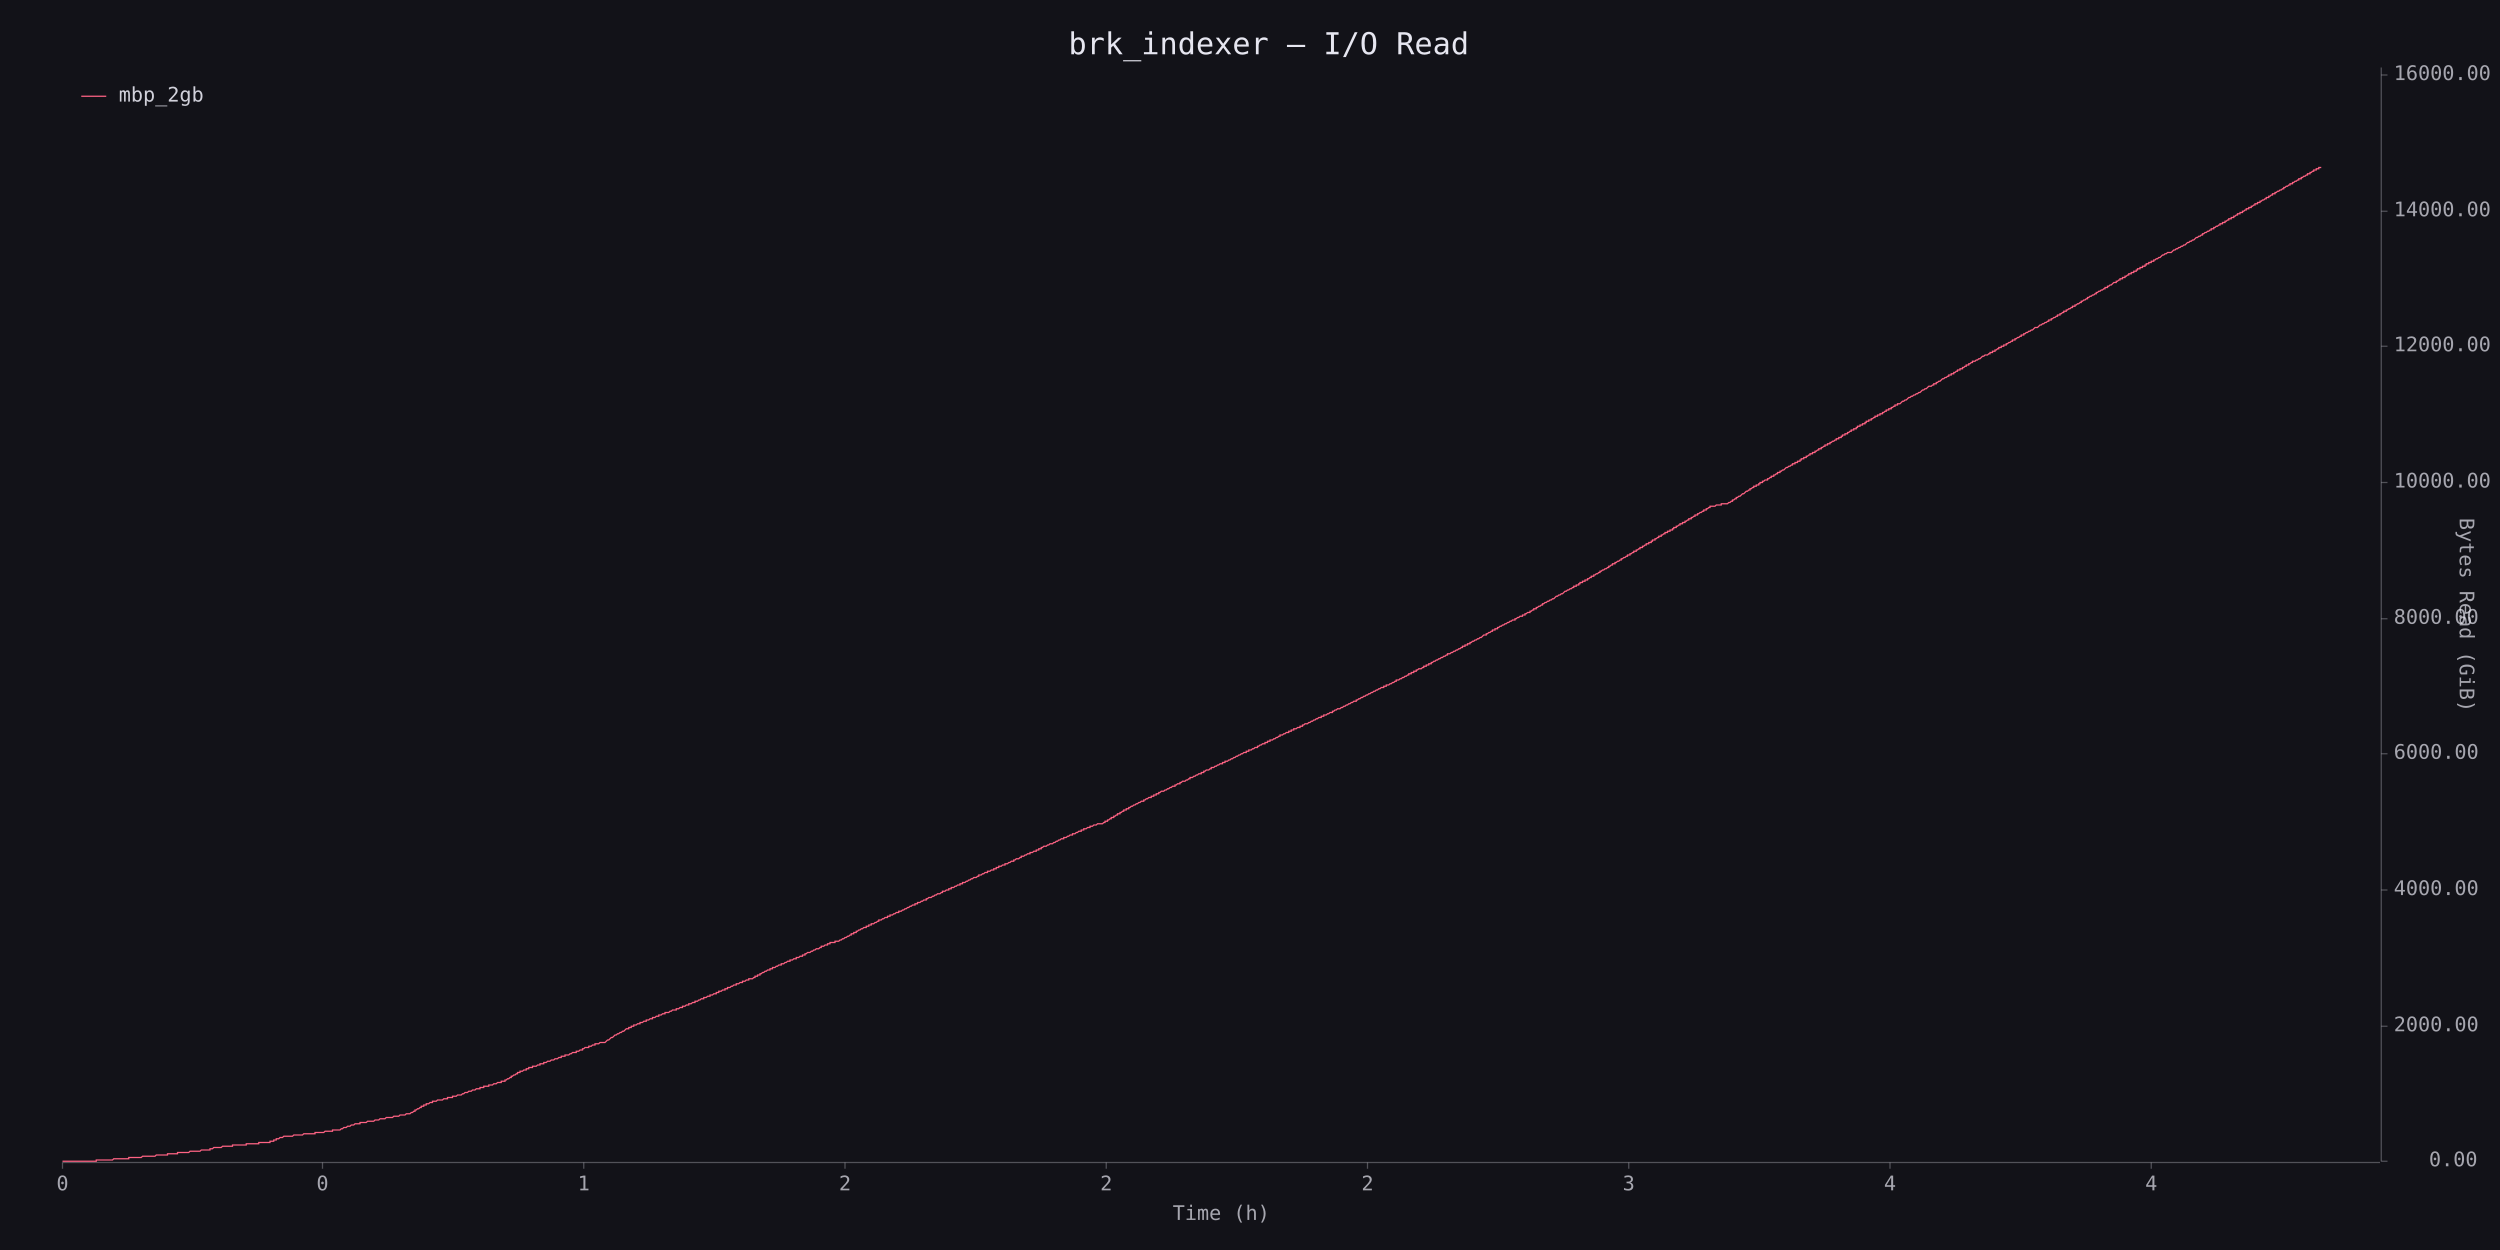
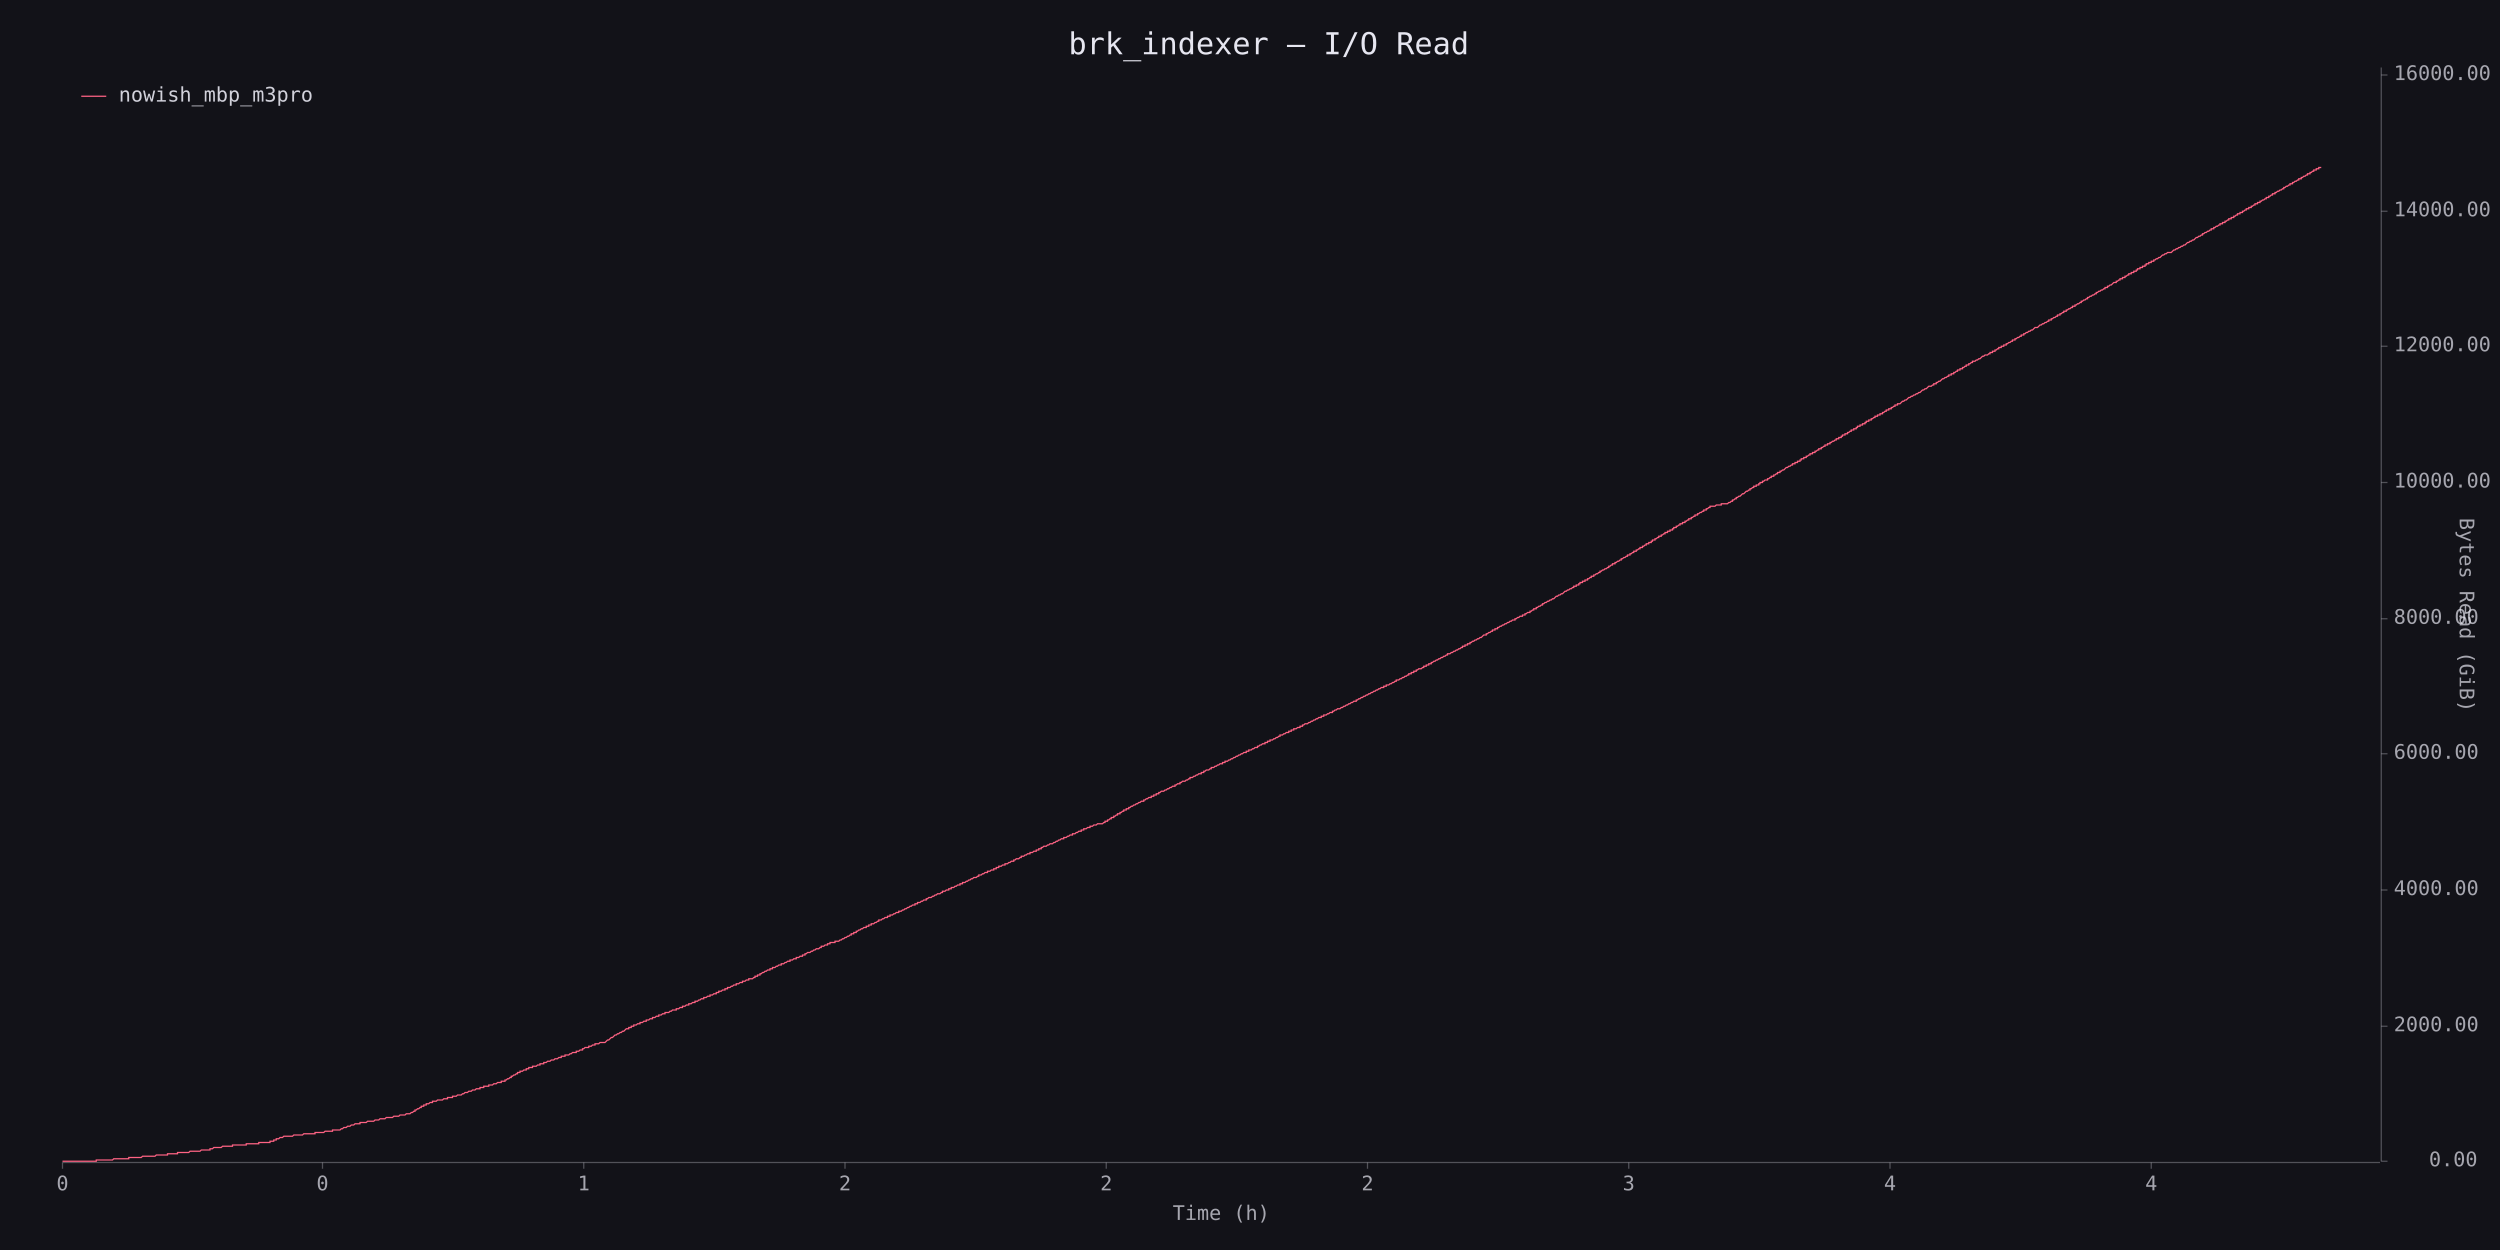
<svg xmlns="http://www.w3.org/2000/svg" width="2000" height="1000" viewBox="0 0 2000 1000">
  <rect x="0" y="0" width="2000" height="1000" opacity="1" fill="#121218" stroke="none" />
  <text x="1015" y="25" dy="0.76em" text-anchor="middle" font-family="monospace" font-size="24.194" opacity="1" fill="#E6E6F0">
brk_indexer — I/O Read
</text>
  <text x="977" y="980" dy="-0.5ex" text-anchor="middle" font-family="monospace" font-size="16.129" opacity="0.7" fill="#E6E6F0">
Time (h)
</text>
  <text x="1980" y="492" dy="0.76em" text-anchor="middle" font-family="monospace" font-size="16.129" opacity="0.7" fill="#E6E6F0" transform="rotate(90, 1980, 492)">
Bytes Read (GiB)
</text>
  <polyline fill="none" opacity="0.3" stroke="#E6E6F0" stroke-width="1" points="50,930 1904,930 " />
  <text x="50" y="940" dy="0.76em" text-anchor="middle" font-family="monospace" font-size="16.129" opacity="0.7" fill="#E6E6F0">
0
</text>
  <polyline fill="none" opacity="0.3" stroke="#E6E6F0" stroke-width="1" points="50,930 50,935 " />
  <text x="258" y="940" dy="0.76em" text-anchor="middle" font-family="monospace" font-size="16.129" opacity="0.7" fill="#E6E6F0">
0
</text>
  <polyline fill="none" opacity="0.3" stroke="#E6E6F0" stroke-width="1" points="258,930 258,935 " />
  <text x="467" y="940" dy="0.76em" text-anchor="middle" font-family="monospace" font-size="16.129" opacity="0.7" fill="#E6E6F0">
1
</text>
  <polyline fill="none" opacity="0.3" stroke="#E6E6F0" stroke-width="1" points="467,930 467,935 " />
  <text x="676" y="940" dy="0.76em" text-anchor="middle" font-family="monospace" font-size="16.129" opacity="0.7" fill="#E6E6F0">
2
</text>
  <polyline fill="none" opacity="0.3" stroke="#E6E6F0" stroke-width="1" points="676,930 676,935 " />
  <text x="885" y="940" dy="0.76em" text-anchor="middle" font-family="monospace" font-size="16.129" opacity="0.7" fill="#E6E6F0">
2
</text>
  <polyline fill="none" opacity="0.3" stroke="#E6E6F0" stroke-width="1" points="885,930 885,935 " />
  <text x="1094" y="940" dy="0.76em" text-anchor="middle" font-family="monospace" font-size="16.129" opacity="0.7" fill="#E6E6F0">
2
</text>
  <polyline fill="none" opacity="0.3" stroke="#E6E6F0" stroke-width="1" points="1094,930 1094,935 " />
  <text x="1303" y="940" dy="0.76em" text-anchor="middle" font-family="monospace" font-size="16.129" opacity="0.7" fill="#E6E6F0">
3
</text>
  <polyline fill="none" opacity="0.3" stroke="#E6E6F0" stroke-width="1" points="1303,930 1303,935 " />
  <text x="1512" y="940" dy="0.76em" text-anchor="middle" font-family="monospace" font-size="16.129" opacity="0.7" fill="#E6E6F0">
4
</text>
  <polyline fill="none" opacity="0.3" stroke="#E6E6F0" stroke-width="1" points="1512,930 1512,935 " />
  <text x="1721" y="940" dy="0.76em" text-anchor="middle" font-family="monospace" font-size="16.129" opacity="0.7" fill="#E6E6F0">
4
</text>
  <polyline fill="none" opacity="0.3" stroke="#E6E6F0" stroke-width="1" points="1721,930 1721,935 " />
  <polyline fill="none" opacity="0.3" stroke="#E6E6F0" stroke-width="1" points="1905,54 1905,929 " />
  <text x="1982" y="929" dy="0.5ex" text-anchor="end" font-family="monospace" font-size="16.129" opacity="0.7" fill="#E6E6F0">
0.00
</text>
  <polyline fill="none" opacity="0.3" stroke="#E6E6F0" stroke-width="1" points="1905,929 1910,929 " />
  <text x="1915" y="821" dy="0.5ex" text-anchor="start" font-family="monospace" font-size="16.129" opacity="0.7" fill="#E6E6F0">
2000.00
</text>
  <polyline fill="none" opacity="0.3" stroke="#E6E6F0" stroke-width="1" points="1905,821 1910,821 " />
  <text x="1915" y="712" dy="0.5ex" text-anchor="start" font-family="monospace" font-size="16.129" opacity="0.7" fill="#E6E6F0">
4000.00
</text>
  <polyline fill="none" opacity="0.3" stroke="#E6E6F0" stroke-width="1" points="1905,712 1910,712 " />
  <text x="1915" y="603" dy="0.5ex" text-anchor="start" font-family="monospace" font-size="16.129" opacity="0.7" fill="#E6E6F0">
6000.00
</text>
  <polyline fill="none" opacity="0.3" stroke="#E6E6F0" stroke-width="1" points="1905,603 1910,603 " />
  <text x="1915" y="495" dy="0.5ex" text-anchor="start" font-family="monospace" font-size="16.129" opacity="0.7" fill="#E6E6F0">
8000.00
</text>
  <polyline fill="none" opacity="0.3" stroke="#E6E6F0" stroke-width="1" points="1905,495 1910,495 " />
  <text x="1915" y="386" dy="0.5ex" text-anchor="start" font-family="monospace" font-size="16.129" opacity="0.7" fill="#E6E6F0">
10000.00
</text>
  <polyline fill="none" opacity="0.3" stroke="#E6E6F0" stroke-width="1" points="1905,386 1910,386 " />
  <text x="1915" y="277" dy="0.5ex" text-anchor="start" font-family="monospace" font-size="16.129" opacity="0.7" fill="#E6E6F0">
12000.00
</text>
  <polyline fill="none" opacity="0.3" stroke="#E6E6F0" stroke-width="1" points="1905,277 1910,277 " />
  <text x="1915" y="169" dy="0.5ex" text-anchor="start" font-family="monospace" font-size="16.129" opacity="0.7" fill="#E6E6F0">
14000.00
</text>
  <polyline fill="none" opacity="0.3" stroke="#E6E6F0" stroke-width="1" points="1905,169 1910,169 " />
  <text x="1915" y="60" dy="0.5ex" text-anchor="start" font-family="monospace" font-size="16.129" opacity="0.7" fill="#E6E6F0">
16000.00
</text>
  <polyline fill="none" opacity="0.3" stroke="#E6E6F0" stroke-width="1" points="1905,60 1910,60 " />
  <polyline fill="none" opacity="1" stroke="#FF6384" stroke-width="1" points="50,929 50,929 51,929 51,929 52,929 53,929 53,929 54,929 54,929 55,929 56,929 56,929 57,929 58,929 58,929 59,929 59,929 60,929 61,929 61,929 62,929 63,929 63,929 64,929 64,929 65,929 66,929 66,929 67,929 68,929 68,929 69,929 69,929 70,929 71,929 71,929 72,929 72,929 73,929 74,929 74,929 75,929 76,929 76,929 77,929 77,928 78,928 79,928 79,928 80,928 81,928 81,928 82,928 82,928 83,928 84,928 84,928 85,928 86,928 86,928 87,928 87,928 88,928 89,928 89,928 90,928 91,927 91,927 92,927 92,927 93,927 94,927 94,927 95,927 96,927 96,927 97,927 98,927 98,927 99,927 99,927 100,927 101,927 101,927 102,927 103,927 103,926 104,926 105,926 105,926 106,926 106,926 107,926 108,926 108,926 109,926 110,926 110,926 111,926 112,926 112,926 113,926 113,926 114,925 115,925 115,925 116,925 117,925 117,925 118,925 119,925 119,925 120,925 120,925 121,925 122,925 122,925 123,925 124,925 124,925 125,924 126,924 126,924 127,924 127,924 128,924 129,924 129,924 130,924 131,924 131,924 132,924 132,924 133,924 134,924 134,923 135,923 136,923 136,923 137,923 137,923 138,923 139,923 139,923 140,923 141,923 141,923 142,923 142,922 143,922 144,922 144,922 145,922 146,922 146,922 147,922 147,922 148,922 149,922 149,922 150,922 151,922 151,922 152,921 152,921 153,921 154,921 154,921 155,921 156,921 156,921 157,921 157,921 158,921 159,921 159,921 160,921 161,920 161,920 162,920 163,920 163,920 164,920 164,920 165,920 166,920 166,920 167,920 168,920 168,919 169,919 169,919 170,919 171,918 171,918 172,918 173,918 173,918 174,918 174,918 175,918 176,918 176,918 177,918 178,917 178,917 179,917 179,917 180,917 181,917 181,917 182,917 183,917 183,917 184,917 185,917 185,917 186,917 186,916 187,916 188,916 188,916 189,916 190,916 190,916 191,916 192,916 192,916 193,916 193,916 194,916 195,916 195,916 196,916 197,916 197,915 198,915 199,915 199,915 200,915 200,915 201,915 202,915 202,915 203,915 204,915 204,915 205,915 206,915 206,915 207,915 207,914 208,914 209,914 209,914 210,914 211,914 211,914 212,914 212,914 213,914 214,914 214,914 215,914 216,914 216,913 217,913 218,913 218,913 219,913 219,912 220,912 221,912 221,911 222,911 223,911 223,911 224,910 224,910 225,910 226,910 226,910 227,909 228,909 228,909 229,909 230,909 230,909 231,909 231,909 232,909 233,909 233,909 234,909 235,908 235,908 236,908 236,908 237,908 238,908 238,908 239,908 240,908 240,908 241,908 242,908 242,908 243,907 243,907 244,907 245,907 245,907 246,907 247,907 247,907 248,907 248,907 249,907 250,907 250,907 251,907 252,907 252,906 253,906 254,906 254,906 255,906 255,906 256,906 257,906 257,906 258,906 259,906 259,906 260,905 261,905 261,905 262,905 262,905 263,905 264,905 264,905 265,905 266,905 266,904 267,904 267,904 268,904 269,904 269,904 270,904 271,904 271,904 272,904 273,903 273,903 274,903 274,903 275,902 276,902 276,902 277,902 278,901 278,901 279,901 279,901 280,901 281,900 281,900 282,900 283,900 283,900 284,899 284,899 285,899 286,899 286,899 287,899 288,899 288,898 289,898 290,898 290,898 291,898 291,898 292,898 293,898 293,898 294,897 295,897 295,897 296,897 296,897 297,897 298,897 298,897 299,897 300,896 300,896 301,896 302,896 302,896 303,896 303,896 304,895 305,895 305,895 306,895 307,895 307,895 308,895 308,895 309,894 310,894 310,894 311,894 312,894 312,894 313,894 314,894 314,894 315,893 315,893 316,893 317,893 317,893 318,893 319,893 319,893 320,892 321,892 321,892 322,892 322,892 323,892 324,892 324,892 325,891 326,891 326,891 327,891 327,891 328,891 329,890 329,890 330,890 331,889 331,889 332,889 332,888 333,888 334,887 334,887 335,887 336,886 336,886 337,886 337,885 338,885 339,885 339,884 340,884 341,884 341,883 342,883 343,883 343,883 344,882 344,882 345,882 346,882 346,881 347,881 348,881 348,881 349,881 349,881 350,880 351,880 351,880 352,880 353,880 353,880 354,880 355,879 355,879 356,879 356,879 357,879 358,879 358,878 359,878 360,878 360,878 361,878 362,878 362,877 363,877 363,877 364,877 365,877 365,877 366,876 367,876 367,876 368,876 368,876 369,876 370,875 370,875 371,875 372,874 372,874 373,874 374,874 374,874 375,873 375,873 376,873 377,873 377,873 378,872 379,872 379,872 380,872 380,872 381,871 382,871 382,871 383,871 384,871 384,870 385,870 386,870 386,870 387,870 387,869 388,869 389,869 389,869 390,869 391,869 391,868 392,868 392,868 393,868 394,868 394,868 395,867 396,867 396,867 397,867 397,867 398,866 399,866 399,866 400,866 401,866 401,865 402,865 403,865 403,865 404,865 404,864 405,864 406,863 406,863 407,863 408,862 408,862 409,862 409,861 410,861 411,860 411,860 412,860 413,859 413,859 414,859 414,858 415,858 416,858 416,857 417,857 418,857 418,857 419,856 420,856 420,856 421,856 421,855 422,855 423,855 423,854 424,854 425,854 425,854 426,854 426,853 427,853 428,853 428,853 429,853 430,852 430,852 431,852 432,852 432,851 433,851 433,851 434,851 435,851 435,850 436,850 437,850 437,850 438,849 438,849 439,849 440,849 440,849 441,848 442,848 442,848 443,848 444,847 444,847 445,847 445,847 446,847 447,846 447,846 448,846 449,846 449,845 450,845 450,845 451,845 452,845 452,844 453,844 454,844 454,844 455,844 456,843 456,843 457,843 457,843 458,842 459,842 459,842 460,842 461,842 461,841 462,841 462,841 463,841 464,840 464,840 465,840 466,840 466,839 467,839 467,839 468,838 469,838 469,838 470,838 471,838 471,837 472,837 473,837 473,837 474,836 474,836 475,836 476,836 476,835 477,835 478,835 478,835 479,835 479,835 480,834 481,834 481,834 482,834 483,834 483,834 484,834 485,833 485,833 486,832 486,832 487,832 488,831 488,831 489,830 490,830 490,830 491,829 491,829 492,828 493,828 493,828 494,827 495,827 495,827 496,826 497,826 497,826 498,825 498,825 499,825 500,824 500,824 501,823 502,823 502,823 503,823 503,822 504,822 505,822 505,821 506,821 507,821 507,820 508,820 508,820 509,820 510,819 510,819 511,819 512,819 512,818 513,818 513,818 514,818 515,817 515,817 516,817 517,817 517,816 518,816 519,816 519,816 520,815 520,815 521,815 522,815 522,814 523,814 524,814 524,814 525,813 525,813 526,813 527,813 527,812 528,812 529,812 529,812 530,811 531,811 531,811 532,811 532,810 533,810 534,810 534,810 535,810 536,809 536,809 537,809 537,809 538,808 539,808 539,808 540,808 541,808 541,807 542,807 543,807 543,807 544,806 544,806 545,806 546,806 546,805 547,805 548,805 548,805 549,804 549,804 550,804 551,804 551,803 552,803 553,803 553,803 554,802 555,802 555,802 556,802 556,801 557,801 558,801 558,801 559,800 560,800 560,800 561,799 561,799 562,799 563,799 563,798 564,798 565,798 565,798 566,797 567,797 567,797 568,797 568,796 569,796 570,796 570,796 571,795 572,795 572,795 573,795 573,794 574,794 575,794 575,793 576,793 577,793 577,793 578,792 579,792 579,792 580,792 580,791 581,791 582,791 582,790 583,790 584,790 584,790 585,789 585,789 586,789 587,788 587,788 588,788 589,788 589,787 590,787 591,787 591,787 592,786 592,786 593,786 594,786 594,785 595,785 596,785 596,785 597,784 597,784 598,784 599,784 599,783 600,783 601,783 601,783 602,783 603,782 603,782 604,782 604,781 605,781 606,781 606,780 607,780 608,780 608,779 609,779 609,779 610,778 611,778 611,778 612,777 613,777 613,777 614,776 614,776 615,776 616,776 616,775 617,775 618,775 618,774 619,774 620,774 620,774 621,773 621,773 622,773 623,772 623,772 624,772 625,772 625,771 626,771 626,771 627,771 628,770 628,770 629,770 630,769 630,769 631,769 632,769 632,768 633,768 633,768 634,768 635,767 635,767 636,767 637,767 637,766 638,766 638,766 639,766 640,765 640,765 641,765 642,765 642,764 643,764 644,764 644,763 645,763 645,763 646,762 647,762 647,762 648,762 649,761 649,761 650,761 650,761 651,760 652,760 652,760 653,759 654,759 654,759 655,759 656,758 656,758 657,758 657,757 658,757 659,757 659,757 660,756 661,756 661,756 662,756 662,755 663,755 664,755 664,754 665,754 666,754 666,754 667,754 668,754 668,753 669,753 669,753 670,753 671,753 671,753 672,752 673,752 673,752 674,751 674,751 675,751 676,750 676,750 677,750 678,749 678,749 679,749 680,748 680,748 681,748 681,747 682,747 683,747 683,746 684,746 685,746 685,745 686,745 686,745 687,744 688,744 688,744 689,743 690,743 690,743 691,742 691,742 692,742 693,742 693,741 694,741 695,741 695,740 696,740 697,740 697,739 698,739 698,739 699,739 700,738 700,738 701,738 702,737 702,737 703,737 703,736 704,736 705,736 705,736 706,735 707,735 707,735 708,734 708,734 709,734 710,734 710,733 711,733 712,733 712,732 713,732 714,732 714,732 715,731 715,731 716,731 717,730 717,730 718,730 719,730 719,729 720,729 720,729 721,729 722,728 722,728 723,728 724,727 724,727 725,727 726,726 726,726 727,726 727,726 728,725 729,725 729,725 730,724 731,724 731,724 732,724 732,723 733,723 734,723 734,722 735,722 736,722 736,722 737,721 737,721 738,721 739,720 739,720 740,720 741,720 741,719 742,719 742,719 743,718 744,718 744,718 745,718 746,717 746,717 747,717 748,716 748,716 749,716 749,716 750,715 751,715 751,715 752,715 753,714 753,714 754,714 754,713 755,713 756,713 756,713 757,712 758,712 758,712 759,712 759,711 760,711 761,711 761,710 762,710 763,710 763,710 764,709 765,709 765,709 766,708 766,708 767,708 768,708 768,707 769,707 770,707 770,706 771,706 771,706 772,706 773,705 773,705 774,705 775,704 775,704 776,704 776,704 777,703 778,703 778,703 779,702 780,702 780,702 781,702 782,701 782,701 783,701 783,700 784,700 785,700 785,700 786,699 787,699 787,699 788,698 788,698 789,698 790,698 790,697 791,697 792,697 792,697 793,696 793,696 794,696 795,696 795,695 796,695 797,695 797,694 798,694 799,694 799,693 800,693 800,693 801,693 802,692 802,692 803,692 804,692 804,691 805,691 805,691 806,691 807,690 807,690 808,690 809,689 809,689 810,689 811,689 811,688 812,688 812,688 813,687 814,687 814,687 815,687 816,686 816,686 817,686 817,685 818,685 819,685 819,685 820,684 821,684 821,684 822,683 823,683 823,683 824,683 824,682 825,682 826,682 826,682 827,681 828,681 828,681 829,681 829,680 830,680 831,680 831,679 832,679 833,679 833,678 834,678 834,678 835,677 836,677 836,677 837,677 838,676 838,676 839,676 839,676 840,675 841,675 841,675 842,675 843,674 843,674 844,674 845,673 845,673 846,673 846,673 847,672 848,672 848,672 849,671 850,671 850,671 851,671 851,670 852,670 853,670 853,670 854,669 855,669 855,669 856,668 857,668 857,668 858,668 858,667 859,667 860,667 860,667 861,666 862,666 862,666 863,665 863,665 864,665 865,665 865,664 866,664 867,664 867,663 868,663 869,663 869,663 870,662 870,662 871,662 872,662 872,661 873,661 874,661 874,661 875,660 875,660 876,660 877,660 877,660 878,659 879,659 879,659 880,659 881,659 881,659 882,659 882,659 883,658 884,658 884,657 885,657 886,657 886,656 887,656 888,655 888,655 889,655 889,654 890,654 891,654 891,653 892,653 893,652 893,652 894,652 894,651 895,651 896,651 896,650 897,650 898,649 898,649 899,649 899,648 900,648 901,648 901,647 902,647 903,647 903,646 904,646 904,646 905,645 906,645 906,645 907,644 908,644 908,644 909,643 910,643 910,643 911,642 911,642 912,642 913,641 913,641 914,641 915,641 915,640 916,640 916,640 917,639 918,639 918,639 919,638 920,638 920,638 921,638 921,637 922,637 923,637 923,636 924,636 925,636 925,635 926,635 927,635 927,634 928,634 928,634 929,633 930,633 930,633 931,633 932,632 932,632 933,632 933,632 934,631 935,631 935,631 936,630 937,630 937,630 938,629 939,629 939,629 940,629 940,628 941,628 942,627 942,627 943,627 944,627 944,626 945,626 945,626 946,625 947,625 947,625 948,625 949,624 949,624 950,624 951,623 951,623 952,623 952,622 953,622 954,622 954,622 955,621 956,621 956,621 957,620 957,620 958,620 959,619 959,619 960,619 961,619 961,618 962,618 963,618 963,617 964,617 964,617 965,616 966,616 966,616 967,616 968,615 968,615 969,615 969,614 970,614 971,614 971,614 972,613 973,613 973,613 974,612 975,612 975,612 976,611 976,611 977,611 978,611 978,610 979,610 980,610 980,609 981,609 982,609 982,609 983,608 983,608 984,608 985,607 985,607 986,607 987,606 987,606 988,606 988,606 989,605 990,605 990,605 991,604 992,604 992,604 993,603 994,603 994,603 995,602 995,602 996,602 997,602 997,601 998,601 999,601 999,600 1000,600 1000,600 1001,600 1002,599 1002,599 1003,599 1004,598 1004,598 1005,598 1006,598 1006,597 1007,597 1007,597 1008,596 1009,596 1009,596 1010,595 1011,595 1011,595 1012,595 1012,594 1013,594 1014,594 1014,593 1015,593 1016,593 1016,592 1017,592 1018,592 1018,592 1019,591 1019,591 1020,591 1021,590 1021,590 1022,590 1023,589 1023,589 1024,589 1024,588 1025,588 1026,588 1026,588 1027,587 1028,587 1028,587 1029,586 1030,586 1030,586 1031,586 1031,585 1032,585 1033,585 1033,584 1034,584 1035,584 1035,583 1036,583 1036,583 1037,583 1038,582 1038,582 1039,582 1040,582 1040,581 1041,581 1042,581 1042,580 1043,580 1043,580 1044,579 1045,579 1045,579 1046,579 1047,578 1047,578 1048,578 1049,577 1049,577 1050,577 1050,577 1051,576 1052,576 1052,576 1053,575 1054,575 1054,575 1055,574 1055,574 1056,574 1057,574 1057,573 1058,573 1059,573 1059,572 1060,572 1061,572 1061,572 1062,571 1062,571 1063,571 1064,570 1064,570 1065,570 1066,570 1066,569 1067,569 1067,569 1068,568 1069,568 1069,568 1070,567 1071,567 1071,567 1072,567 1073,566 1073,566 1074,566 1074,566 1075,565 1076,565 1076,565 1077,564 1078,564 1078,564 1079,563 1080,563 1080,563 1081,562 1081,562 1082,562 1083,561 1083,561 1084,561 1085,561 1085,560 1086,560 1086,560 1087,559 1088,559 1088,559 1089,558 1090,558 1090,558 1091,557 1091,557 1092,557 1093,556 1093,556 1094,556 1095,555 1095,555 1096,555 1097,554 1097,554 1098,554 1098,554 1099,553 1100,553 1100,553 1101,552 1102,552 1102,552 1103,551 1103,551 1104,551 1105,550 1105,550 1106,550 1107,550 1107,549 1108,549 1109,549 1109,548 1110,548 1110,548 1111,548 1112,547 1112,547 1113,547 1114,546 1114,546 1115,546 1116,545 1116,545 1117,545 1117,544 1118,544 1119,544 1119,544 1120,543 1121,543 1121,543 1122,542 1122,542 1123,542 1124,541 1124,541 1125,541 1126,540 1126,540 1127,540 1127,539 1128,539 1129,539 1129,538 1130,538 1131,538 1131,537 1132,537 1133,537 1133,536 1134,536 1134,536 1135,535 1136,535 1136,535 1137,535 1138,534 1138,534 1139,534 1139,533 1140,533 1141,533 1141,532 1142,532 1143,532 1143,531 1144,531 1145,531 1145,530 1146,530 1146,530 1147,529 1148,529 1148,529 1149,528 1150,528 1150,528 1151,527 1152,527 1152,527 1153,526 1153,526 1154,526 1155,525 1155,525 1156,525 1157,524 1157,524 1158,524 1158,523 1159,523 1160,523 1160,523 1161,522 1162,522 1162,522 1163,521 1164,521 1164,521 1165,520 1165,520 1166,520 1167,519 1167,519 1168,519 1169,518 1169,518 1170,518 1170,517 1171,517 1172,517 1172,516 1173,516 1174,516 1174,515 1175,515 1176,515 1176,514 1177,514 1177,514 1178,513 1179,513 1179,513 1180,512 1181,512 1181,512 1182,511 1182,511 1183,511 1184,510 1184,510 1185,510 1186,509 1186,509 1187,508 1188,508 1188,508 1189,508 1189,507 1190,507 1191,506 1191,506 1192,506 1193,505 1193,505 1194,505 1194,504 1195,504 1196,504 1196,503 1197,503 1198,503 1198,502 1199,502 1199,502 1200,501 1201,501 1201,501 1202,500 1203,500 1203,500 1204,499 1205,499 1205,499 1206,498 1206,498 1207,498 1208,497 1208,497 1209,497 1210,496 1210,496 1211,496 1212,496 1212,495 1213,495 1213,495 1214,494 1215,494 1215,494 1216,493 1217,493 1217,493 1218,493 1218,492 1219,492 1220,492 1220,491 1221,491 1222,490 1222,490 1223,490 1224,490 1224,489 1225,489 1225,489 1226,488 1227,488 1227,487 1228,487 1229,487 1229,486 1230,486 1230,486 1231,485 1232,485 1232,485 1233,484 1234,484 1234,483 1235,483 1235,483 1236,482 1237,482 1237,482 1238,481 1239,481 1239,481 1240,480 1241,480 1241,480 1242,479 1242,479 1243,479 1244,478 1244,478 1245,477 1246,477 1246,477 1247,476 1247,476 1248,476 1249,475 1249,475 1250,475 1251,474 1251,474 1252,473 1253,473 1253,473 1254,472 1254,472 1255,472 1256,471 1256,471 1257,471 1258,470 1258,470 1259,470 1259,469 1260,469 1261,469 1261,468 1262,468 1263,468 1263,467 1264,467 1264,466 1265,466 1266,466 1266,465 1267,465 1268,465 1268,464 1269,464 1270,464 1270,463 1271,463 1271,463 1272,462 1273,462 1273,461 1274,461 1275,461 1275,460 1276,460 1276,460 1277,459 1278,459 1278,459 1279,458 1280,458 1280,457 1281,457 1281,457 1282,456 1283,456 1283,456 1284,455 1285,455 1285,455 1286,454 1287,454 1287,453 1288,453 1288,453 1289,452 1290,452 1290,451 1291,451 1292,451 1292,450 1293,450 1293,450 1294,449 1295,449 1295,449 1296,448 1297,448 1297,447 1298,447 1298,447 1299,446 1300,446 1300,446 1301,445 1302,445 1302,444 1303,444 1304,444 1304,443 1305,443 1305,443 1306,442 1307,442 1307,441 1308,441 1309,441 1309,440 1310,440 1310,440 1311,439 1312,439 1312,438 1313,438 1314,438 1314,437 1315,437 1315,437 1316,436 1317,436 1317,435 1318,435 1319,435 1319,434 1320,434 1321,434 1321,433 1322,433 1322,432 1323,432 1324,432 1324,431 1325,431 1326,430 1326,430 1327,430 1327,429 1328,429 1329,429 1329,428 1330,428 1331,427 1331,427 1332,427 1332,426 1333,426 1334,426 1334,425 1335,425 1336,425 1336,424 1337,424 1338,424 1338,423 1339,423 1339,422 1340,422 1341,422 1341,421 1342,421 1343,420 1343,420 1344,420 1344,419 1345,419 1346,419 1346,418 1347,418 1348,418 1348,417 1349,417 1350,416 1350,416 1351,416 1351,415 1352,415 1353,415 1353,414 1354,414 1355,413 1355,413 1356,413 1356,412 1357,412 1358,412 1358,411 1359,411 1360,410 1360,410 1361,410 1362,409 1362,409 1363,409 1363,408 1364,408 1365,408 1365,407 1366,407 1367,406 1367,406 1368,406 1368,405 1369,405 1370,405 1370,405 1371,405 1372,405 1372,405 1373,404 1374,404 1374,404 1375,404 1375,404 1376,404 1377,404 1377,403 1378,403 1379,403 1379,403 1380,403 1381,403 1381,403 1382,403 1382,403 1383,402 1384,402 1384,402 1385,401 1386,401 1386,400 1387,400 1388,399 1388,399 1389,399 1389,398 1390,398 1391,397 1391,397 1392,397 1393,396 1393,396 1394,395 1395,395 1395,395 1396,394 1396,394 1397,393 1398,393 1398,393 1399,392 1400,392 1400,391 1401,391 1401,391 1402,390 1403,390 1403,389 1404,389 1405,389 1405,388 1406,388 1407,388 1407,387 1408,387 1408,386 1409,386 1410,386 1410,385 1411,385 1412,384 1412,384 1413,384 1414,384 1414,383 1415,383 1415,383 1416,382 1417,382 1417,381 1418,381 1419,381 1419,380 1420,380 1421,379 1421,379 1422,379 1422,378 1423,378 1424,378 1424,377 1425,377 1426,376 1426,376 1427,376 1428,375 1428,375 1429,374 1429,374 1430,374 1431,373 1431,373 1432,373 1433,372 1433,372 1434,372 1434,371 1435,371 1436,371 1436,370 1437,370 1438,370 1438,369 1439,369 1440,369 1440,368 1441,368 1441,367 1442,367 1443,367 1443,366 1444,366 1445,366 1445,365 1446,365 1447,364 1447,364 1448,364 1448,363 1449,363 1450,363 1450,362 1451,362 1452,362 1452,361 1453,361 1454,360 1454,360 1455,360 1455,359 1456,359 1457,359 1457,358 1458,358 1459,357 1459,357 1460,357 1460,356 1461,356 1462,356 1462,355 1463,355 1464,355 1464,354 1465,354 1466,353 1466,353 1467,353 1467,353 1468,352 1469,352 1469,351 1470,351 1471,351 1471,350 1472,350 1473,350 1473,349 1474,349 1474,348 1475,348 1476,348 1476,347 1477,347 1478,347 1478,346 1479,346 1480,345 1480,345 1481,345 1481,344 1482,344 1483,344 1483,343 1484,343 1485,343 1485,342 1486,342 1486,341 1487,341 1488,341 1488,340 1489,340 1490,340 1490,339 1491,339 1492,339 1492,338 1493,338 1493,337 1494,337 1495,337 1495,336 1496,336 1497,336 1497,335 1498,335 1499,334 1499,334 1500,334 1500,333 1501,333 1502,333 1502,332 1503,332 1504,332 1504,331 1505,331 1506,331 1506,330 1507,330 1507,330 1508,329 1509,329 1509,328 1510,328 1511,328 1511,327 1512,327 1513,327 1513,326 1514,326 1514,326 1515,325 1516,325 1516,324 1517,324 1518,324 1518,323 1519,323 1520,323 1520,323 1521,322 1521,322 1522,321 1523,321 1523,321 1524,320 1525,320 1525,320 1526,319 1526,319 1527,318 1528,318 1528,318 1529,317 1530,317 1530,317 1531,316 1532,316 1532,316 1533,315 1534,315 1534,315 1535,314 1535,314 1536,314 1537,313 1537,313 1538,312 1539,312 1539,312 1540,311 1540,311 1541,311 1542,310 1542,310 1543,309 1544,309 1544,309 1545,309 1546,308 1546,308 1547,308 1547,307 1548,307 1549,307 1549,306 1550,306 1551,305 1551,305 1552,305 1553,304 1553,304 1554,303 1554,303 1555,303 1556,302 1556,302 1557,302 1558,301 1558,301 1559,301 1559,300 1560,300 1561,300 1561,299 1562,299 1563,299 1563,298 1564,298 1565,297 1565,297 1566,297 1566,296 1567,296 1568,296 1568,295 1569,295 1570,295 1570,294 1571,294 1572,293 1572,293 1573,293 1573,292 1574,292 1575,292 1575,291 1576,291 1577,290 1577,290 1578,290 1578,289 1579,289 1580,289 1580,289 1581,288 1582,288 1582,288 1583,287 1584,287 1584,287 1585,286 1585,286 1586,285 1587,285 1587,285 1588,284 1589,284 1589,284 1590,284 1591,283 1591,283 1592,283 1592,282 1593,282 1594,282 1594,281 1595,281 1596,281 1596,280 1597,280 1598,279 1598,279 1599,279 1599,278 1600,278 1601,278 1601,277 1602,277 1603,277 1603,276 1604,276 1605,276 1605,275 1606,275 1606,275 1607,274 1608,274 1608,274 1609,273 1610,273 1610,272 1611,272 1612,272 1612,271 1613,271 1613,271 1614,270 1615,270 1615,270 1616,269 1617,269 1617,268 1618,268 1619,268 1619,267 1620,267 1620,267 1621,266 1622,266 1622,266 1623,265 1624,265 1624,265 1625,264 1625,264 1626,264 1627,263 1627,263 1628,262 1629,262 1629,262 1630,262 1631,261 1631,261 1632,260 1632,260 1633,260 1634,259 1634,259 1635,259 1636,258 1636,258 1637,258 1638,257 1638,257 1639,257 1639,256 1640,256 1641,256 1641,255 1642,255 1643,254 1643,254 1644,254 1645,253 1645,253 1646,253 1646,252 1647,252 1648,252 1648,251 1649,251 1650,250 1650,250 1651,250 1651,249 1652,249 1653,249 1653,248 1654,248 1655,247 1655,247 1656,247 1657,246 1657,246 1658,246 1658,245 1659,245 1660,245 1660,244 1661,244 1662,243 1662,243 1663,243 1664,242 1664,242 1665,242 1665,241 1666,241 1667,240 1667,240 1668,240 1669,239 1669,239 1670,239 1670,238 1671,238 1672,237 1672,237 1673,237 1674,236 1674,236 1675,236 1676,235 1676,235 1677,235 1677,234 1678,234 1679,233 1679,233 1680,233 1681,232 1681,232 1682,232 1683,231 1683,231 1684,231 1684,230 1685,230 1686,230 1686,229 1687,229 1688,228 1688,228 1689,228 1690,227 1690,227 1691,226 1691,226 1692,226 1693,226 1693,225 1694,225 1695,224 1695,224 1696,224 1696,223 1697,223 1698,223 1698,222 1699,222 1700,222 1700,221 1701,221 1702,220 1702,220 1703,220 1703,219 1704,219 1705,219 1705,218 1706,218 1707,218 1707,217 1708,217 1709,217 1709,216 1710,216 1710,215 1711,215 1712,215 1712,214 1713,214 1714,214 1714,213 1715,213 1716,213 1716,212 1717,212 1717,211 1718,211 1719,211 1719,210 1720,210 1721,210 1721,209 1722,209 1723,209 1723,208 1724,208 1724,208 1725,207 1726,207 1726,207 1727,206 1728,206 1728,206 1729,205 1729,205 1730,204 1731,204 1731,204 1732,203 1733,203 1733,203 1734,202 1735,202 1735,202 1736,202 1737,202 1737,202 1738,201 1738,201 1739,200 1740,200 1740,200 1741,199 1742,199 1742,199 1743,198 1743,198 1744,198 1745,197 1745,197 1746,197 1747,196 1747,196 1748,196 1749,195 1749,195 1750,194 1750,194 1751,194 1752,193 1752,193 1753,193 1754,192 1754,192 1755,192 1756,191 1756,191 1757,190 1757,190 1758,190 1759,189 1759,189 1760,189 1761,188 1761,188 1762,188 1762,187 1763,187 1764,186 1764,186 1765,186 1766,185 1766,185 1767,185 1768,184 1768,184 1769,184 1769,183 1770,183 1771,183 1771,182 1772,182 1773,181 1773,181 1774,181 1775,180 1775,180 1776,180 1776,179 1777,179 1778,179 1778,178 1779,178 1780,178 1780,177 1781,177 1782,176 1782,176 1783,176 1783,175 1784,175 1785,175 1785,174 1786,174 1787,174 1787,173 1788,173 1789,172 1789,172 1790,172 1790,171 1791,171 1792,171 1792,170 1793,170 1794,170 1794,169 1795,169 1795,169 1796,168 1797,168 1797,167 1798,167 1799,167 1799,166 1800,166 1801,166 1801,165 1802,165 1802,165 1803,164 1804,164 1804,163 1805,163 1806,163 1806,162 1807,162 1808,162 1808,161 1809,161 1809,161 1810,160 1811,160 1811,160 1812,159 1813,159 1813,158 1814,158 1815,158 1815,157 1816,157 1816,157 1817,156 1818,156 1818,155 1819,155 1820,155 1820,154 1821,154 1821,154 1822,153 1823,153 1823,153 1824,152 1825,152 1825,152 1826,151 1827,151 1827,150 1828,150 1828,150 1829,149 1830,149 1830,149 1831,148 1832,148 1832,147 1833,147 1834,147 1834,146 1835,146 1835,146 1836,145 1837,145 1837,145 1838,144 1839,144 1839,143 1840,143 1841,143 1841,142 1842,142 1842,142 1843,141 1844,141 1844,141 1845,140 1846,140 1846,139 1847,139 1848,139 1848,138 1849,138 1849,138 1850,137 1851,137 1851,136 1852,136 1853,136 1853,135 1854,135 1855,135 1855,134 1856,134 1856,134 1857,134 " />
-   <rect x="55" y="59" width="117" height="36" opacity="0.98" fill="#121218" stroke="none" />
-   <rect x="55" y="59" width="117" height="36" opacity="1" fill="none" stroke="#121218" />
+   <rect x="55" y="59" width="204" height="36" opacity="0.98" fill="#121218" stroke="none" />
+   <rect x="55" y="59" width="204" height="36" opacity="1" fill="none" stroke="#121218" />
  <text x="95" y="69" dy="0.76em" text-anchor="start" font-family="monospace" font-size="16.129" opacity="0.9" fill="#E6E6F0">
- mbp_2gb
+ nowish_mbp_m3pro
</text>
  <polyline fill="none" opacity="1" stroke="#FF6384" stroke-width="1" points="65,77 85,77 " />
</svg>
